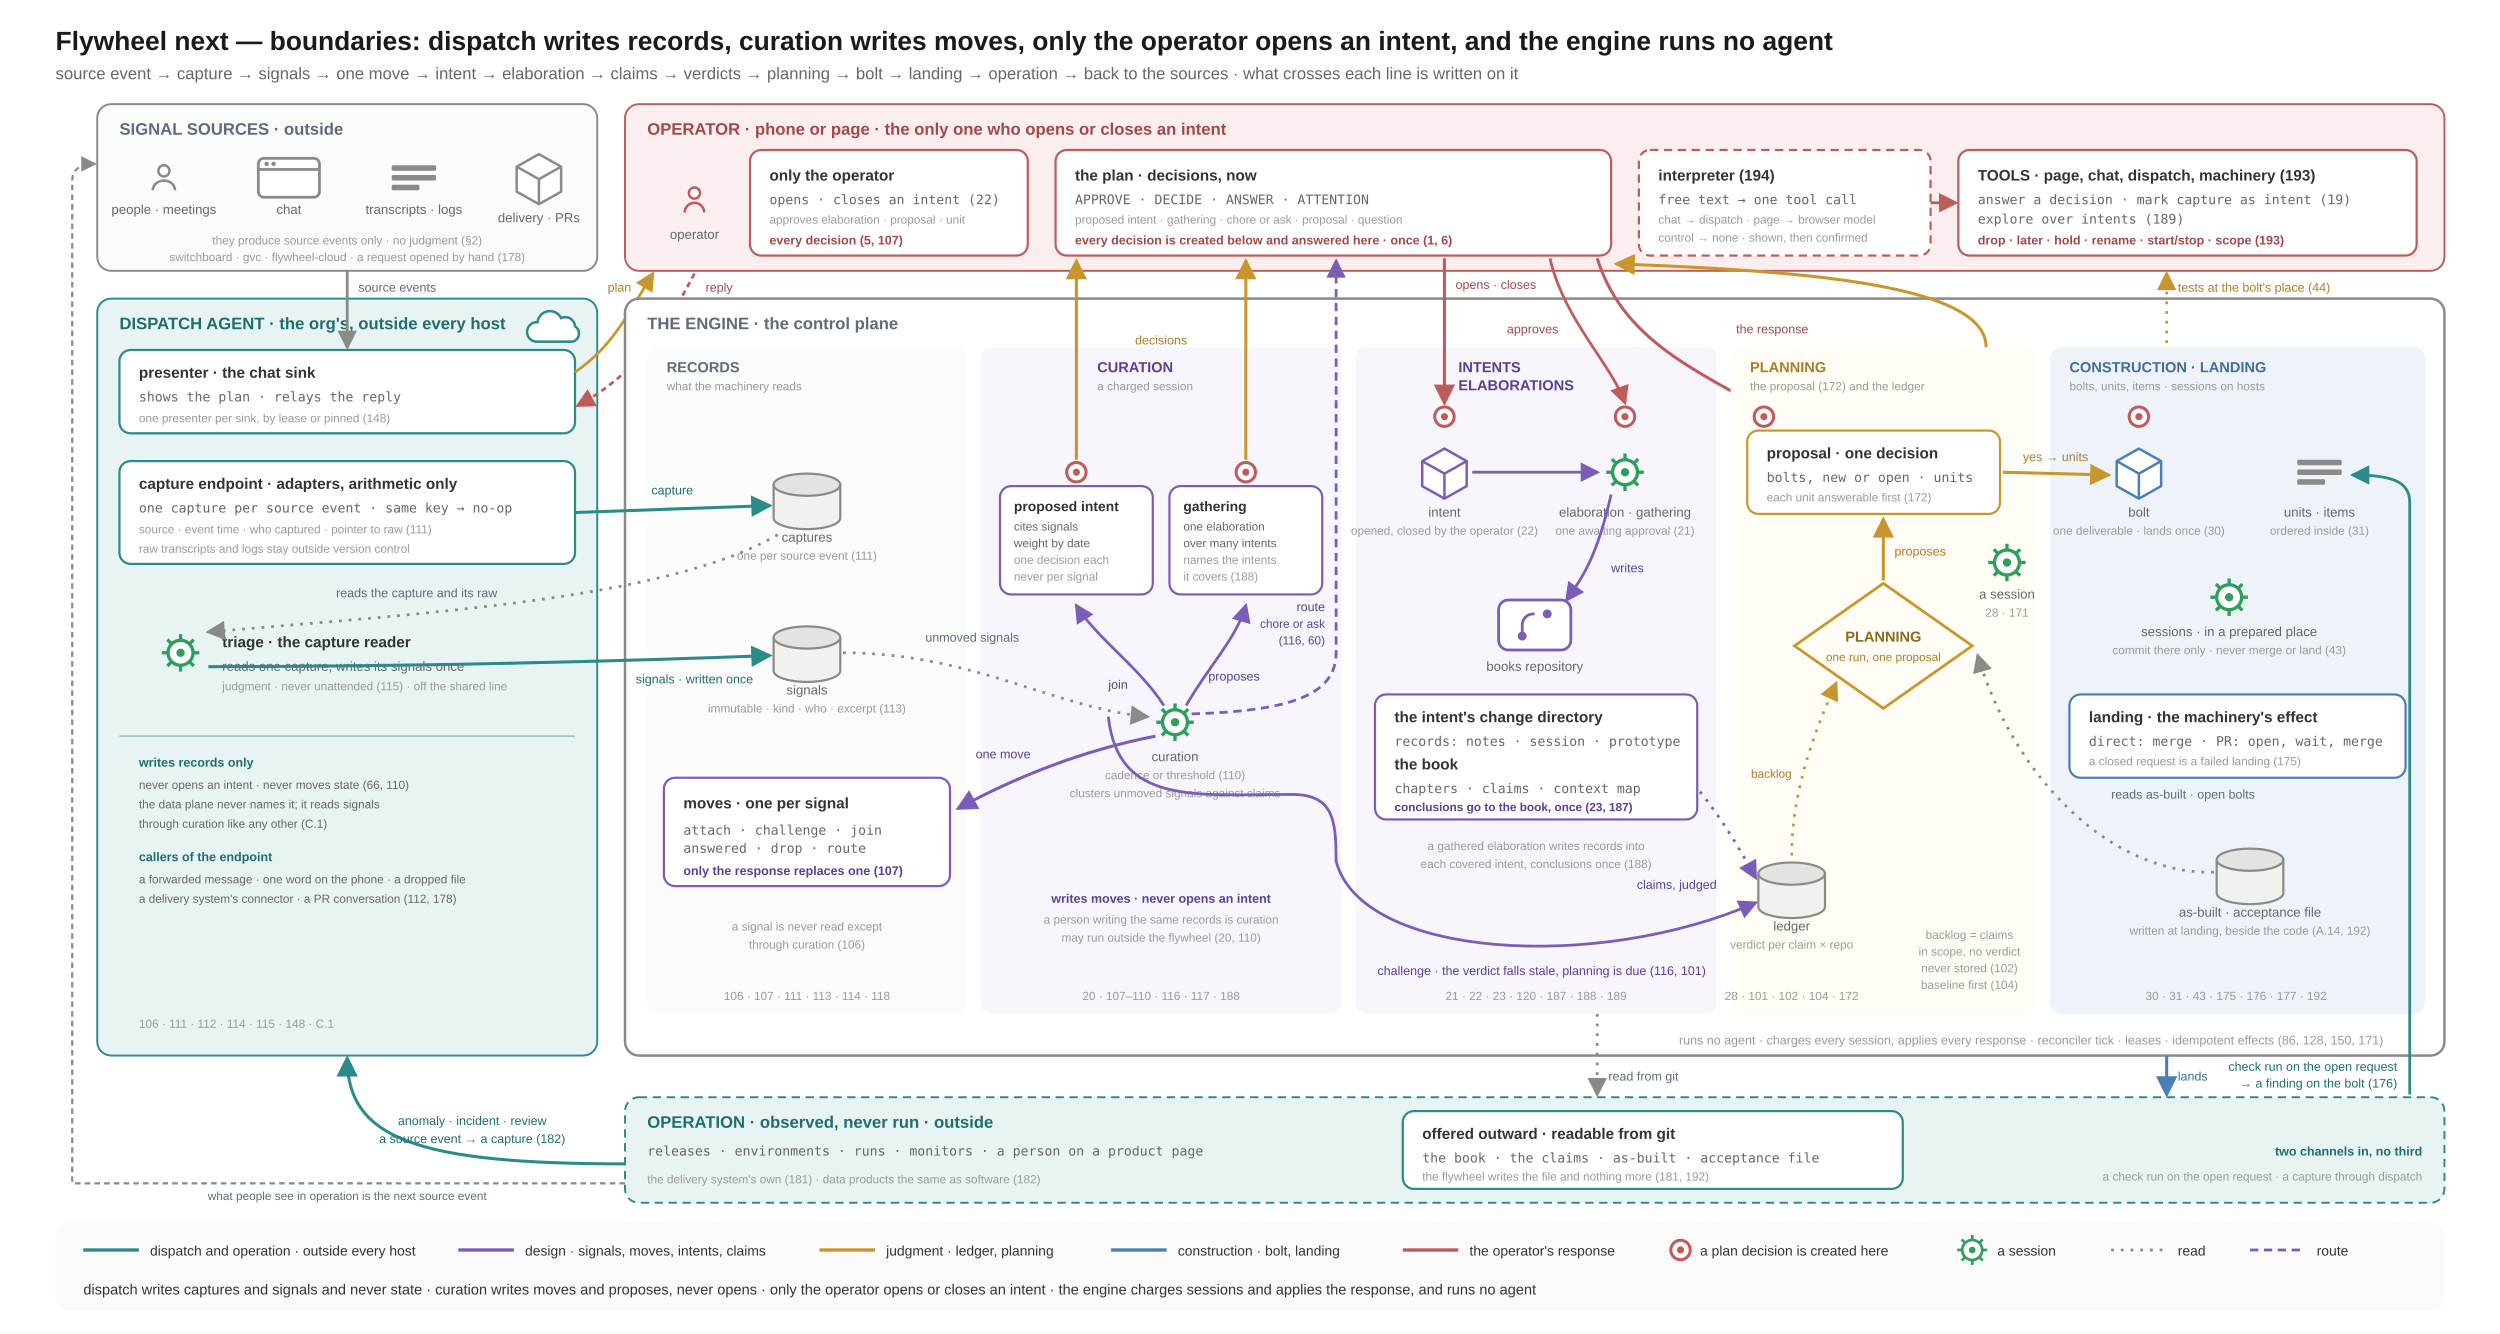
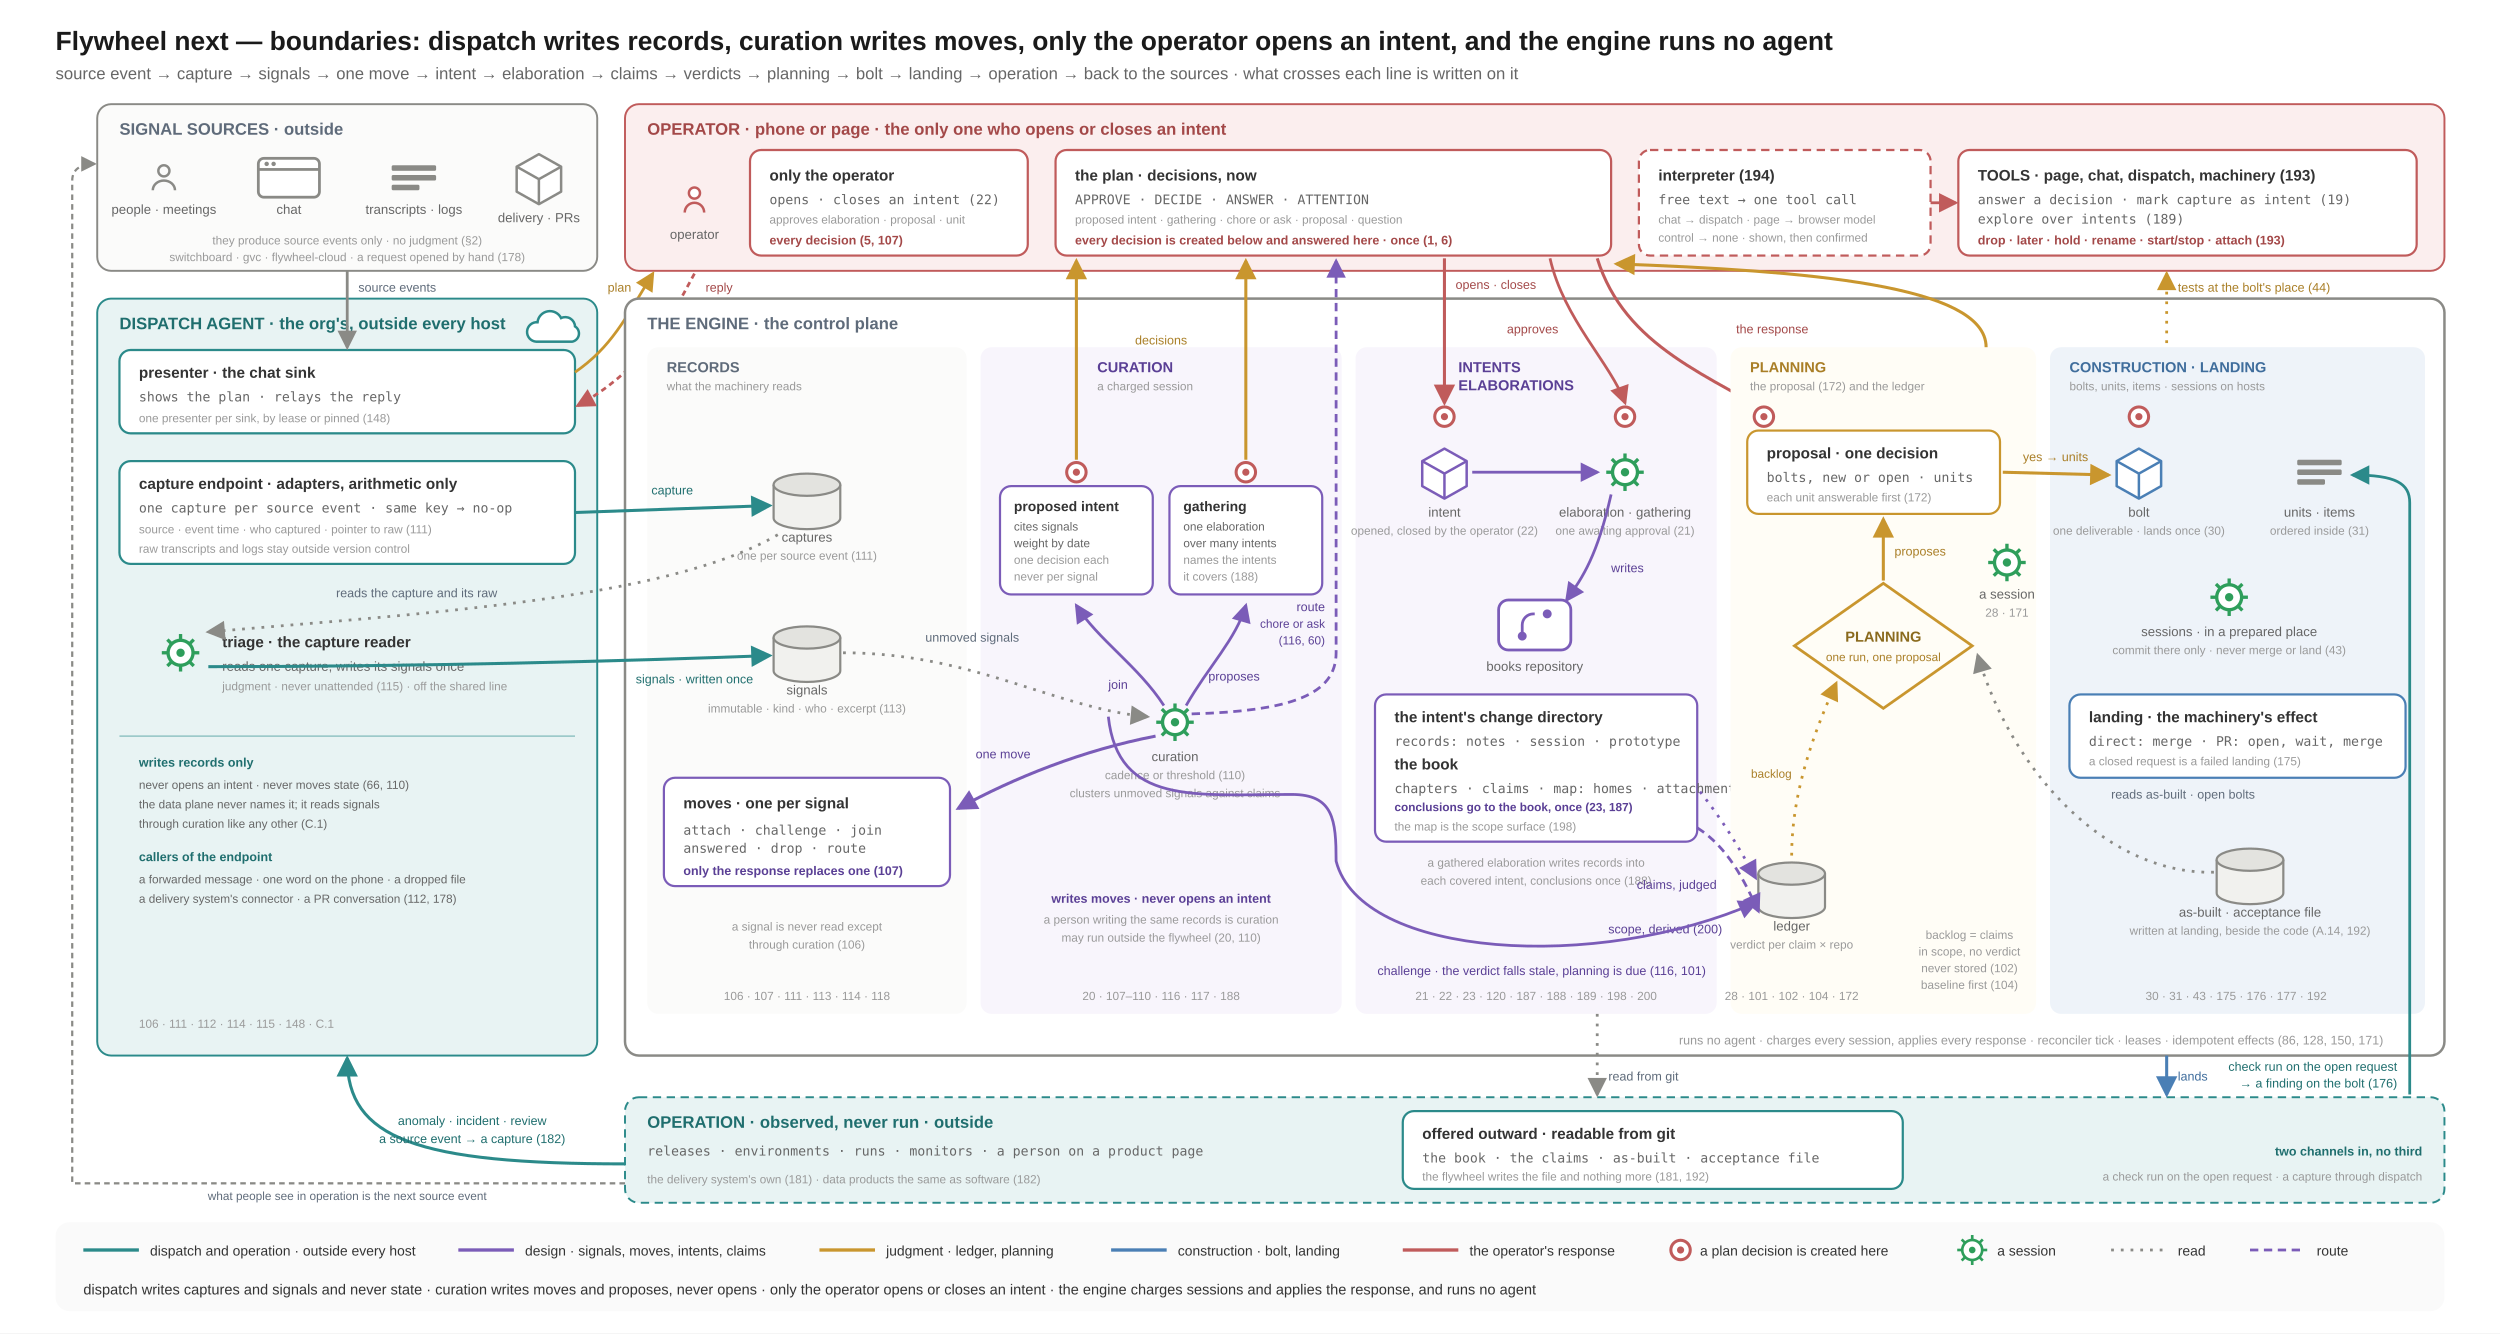
<svg xmlns="http://www.w3.org/2000/svg" viewBox="0 0 1800 960" font-family="-apple-system, 'Helvetica Neue', Arial, sans-serif">
  <defs>
    <marker id="mN" viewBox="0 0 10 10" refX="8.5" refY="5" markerWidth="7" markerHeight="7" orient="auto-start-reverse">
      <path d="M0 0L10 5L0 10z" fill="#8a8a86" />
    </marker>
    <marker id="mR" viewBox="0 0 10 10" refX="8.5" refY="5" markerWidth="7" markerHeight="7" orient="auto-start-reverse">
      <path d="M0 0L10 5L0 10z" fill="#c05b5b" />
    </marker>
    <marker id="mA" viewBox="0 0 10 10" refX="8.5" refY="5" markerWidth="7" markerHeight="7" orient="auto-start-reverse">
      <path d="M0 0L10 5L0 10z" fill="#c9962e" />
    </marker>
    <marker id="mP" viewBox="0 0 10 10" refX="8.5" refY="5" markerWidth="7" markerHeight="7" orient="auto-start-reverse">
      <path d="M0 0L10 5L0 10z" fill="#7b5cb8" />
    </marker>
    <marker id="mB" viewBox="0 0 10 10" refX="8.5" refY="5" markerWidth="7" markerHeight="7" orient="auto-start-reverse">
      <path d="M0 0L10 5L0 10z" fill="#4a7fb5" />
    </marker>
    <marker id="mT" viewBox="0 0 10 10" refX="8.5" refY="5" markerWidth="7" markerHeight="7" orient="auto-start-reverse">
      <path d="M0 0L10 5L0 10z" fill="#2b8a8a" />
    </marker>
    <g id="gear">
      <circle r="9" fill="#fff" stroke="currentColor" stroke-width="2.4" />
      <circle r="3" fill="currentColor" />
      <g stroke="currentColor" stroke-width="2.4">
        <line y1="-9" y2="-13.5" />
        <line y1="9" y2="13.5" />
        <line x1="-9" x2="-13.5" />
        <line x1="9" x2="13.5" />
        <line x1="-6.4" y1="-6.4" x2="-9.5" y2="-9.5" />
        <line x1="6.4" y1="6.4" x2="9.5" y2="9.5" />
        <line x1="-6.4" y1="6.4" x2="-9.5" y2="9.5" />
        <line x1="6.4" y1="-6.4" x2="9.5" y2="-9.5" />
      </g>
    </g>
    <g id="repo">
      <rect x="-26" y="-18" width="52" height="36" rx="7" fill="#fff" stroke="currentColor" stroke-width="2" />
      <circle cx="-9" cy="8" r="3.2" fill="currentColor" />
      <circle cx="9" cy="-8" r="3.2" fill="currentColor" />
      <path d="M -9 8 v-8 a 8 8 0 0 1 8 -8 h 1" fill="none" stroke="currentColor" stroke-width="2" />
    </g>
    <g id="person">
      <circle cy="-6" r="4" fill="#fff" stroke="currentColor" stroke-width="1.8" />
      <path d="M -7 8 a 7 7 0 0 1 14 0" fill="none" stroke="currentColor" stroke-width="1.8" />
    </g>
    <g id="people">
      <circle cy="-5" r="4" fill="none" stroke="currentColor" stroke-width="1.8" />
      <path d="M -8 9 a 8 7 0 0 1 16 0" fill="none" stroke="currentColor" stroke-width="1.8" />
    </g>
    <g id="browser">
      <rect x="-22" y="-14" width="44" height="28" rx="4" fill="#fff" stroke="currentColor" stroke-width="2" />
      <line x1="-22" y1="-6" x2="22" y2="-6" stroke="currentColor" stroke-width="2" />
      <circle cx="-16" cy="-10" r="1.6" fill="currentColor" />
      <circle cx="-11" cy="-10" r="1.6" fill="currentColor" />
    </g>
    <g id="cyl">
      <path d="M -24 -11 L -24 13 A 24 8 0 0 0 24 13 L 24 -11" fill="#f1f1ee" stroke="#8a8a86" stroke-width="1.6" />
      <ellipse cx="0" cy="-11" rx="24" ry="8" fill="#e3e3df" stroke="#8a8a86" stroke-width="1.6" />
    </g>
    <g id="marker">
      <circle r="7" fill="#fff" stroke="currentColor" stroke-width="2.2" />
      <circle r="2.6" fill="currentColor" />
    </g>
    <g id="rows" fill="#8a8a86">
      <rect x="-16" y="-9" width="32" height="4" rx="1" />
      <rect x="-16" y="-2" width="32" height="4" rx="1" />
      <rect x="-16" y="5" width="20" height="4" rx="1" />
    </g>
    <g id="cube" stroke="currentColor" stroke-width="1.8" stroke-linejoin="round">
      <path d="M -16 -8 L 0 -17 L 16 -8 L 16 10 L 0 19 L -16 10 Z" fill="#fff" />
      <path d="M -16 -8 L 0 1 L 16 -8 M 0 1 L 0 19" fill="none" />
    </g>
    <g id="cloud" fill="#fff" stroke="currentColor" stroke-width="1.8">
      <path d="M -14 8 a 7 7 0 0 1 1 -14 a 9 9 0 0 1 17 -3 a 7 7 0 0 1 10 6 a 6 6 0 0 1 -2 11 z" />
    </g>
  </defs>
  <rect width="1800" height="960" fill="#fff" />
  <text x="40" y="36" font-size="19" font-weight="700" fill="#1a1a1a">Flywheel next — boundaries: dispatch writes records, curation writes moves, only the operator opens an intent, and the engine runs no agent</text>
  <text x="40" y="57" font-size="12" fill="#666">source event → capture → signals → one move → intent → elaboration → claims → verdicts → planning → bolt → landing → operation → back to the sources · what crosses each line is written on it</text>
  <rect x="70" y="75" width="360" height="120" rx="10" fill="#fbfbfa" stroke="#8a8a86" stroke-width="1.4" />
  <text x="86" y="97" font-size="12" font-weight="700" fill="#5f6b7a">SIGNAL SOURCES · outside</text>
  <use href="#people" x="118" y="128" color="#8a8a86" />
  <text x="118" y="154" font-size="9.5" fill="#666" text-anchor="middle">people · meetings</text>
  <use href="#browser" x="208" y="128" color="#8a8a86" />
  <text x="208" y="154" font-size="9.5" fill="#666" text-anchor="middle">chat</text>
  <use href="#rows" x="298" y="128" color="#8a8a86" />
  <text x="298" y="154" font-size="9.5" fill="#666" text-anchor="middle">transcripts · logs</text>
  <use href="#cube" x="388" y="128" color="#8a8a86" />
  <text x="388" y="160" font-size="9.5" fill="#666" text-anchor="middle">delivery · PRs</text>
  <text x="250" y="176" font-size="8.5" fill="#999" text-anchor="middle">they produce source events only · no judgment (§2)</text>
  <text x="250" y="188" font-size="8.5" fill="#999" text-anchor="middle">switchboard · gvc · flywheel-cloud · a request opened by hand (178)</text>
  <rect x="450" y="75" width="1310" height="120" rx="10" fill="#fbeeee" stroke="#c05b5b" stroke-width="1.4" />
  <text x="466" y="97" font-size="12" font-weight="700" fill="#a34848">OPERATOR · phone or page · the only one who opens or closes an intent</text>
  <use href="#person" x="500" y="145" color="#c05b5b" />
  <text x="500" y="172" font-size="9.5" fill="#666" text-anchor="middle">operator</text>
  <rect x="540" y="108" width="200" height="76" rx="8" fill="#fff" stroke="#c05b5b" stroke-width="1.6" />
  <text x="554" y="130" font-size="11" font-weight="700" fill="#333">only the operator</text>
  <text x="554" y="147" font-size="9.5" font-family="monospace" fill="#666">opens · closes an intent (22)</text>
  <text x="554" y="161" font-size="8.5" fill="#999">approves elaboration · proposal · unit</text>
  <text x="554" y="176" font-size="9" font-weight="700" fill="#a34848">every decision (5, 107)</text>
  <rect x="760" y="108" width="400" height="76" rx="8" fill="#fff" stroke="#c05b5b" stroke-width="1.6" />
  <text x="774" y="130" font-size="11" font-weight="700" fill="#333">the plan · decisions, now</text>
  <text x="774" y="147" font-size="9.5" font-family="monospace" fill="#666">APPROVE · DECIDE · ANSWER · ATTENTION</text>
  <text x="774" y="161" font-size="8.5" fill="#999">proposed intent · gathering · chore or ask · proposal · question</text>
  <text x="774" y="176" font-size="9" font-weight="700" fill="#a34848">every decision is created below and answered here · once (1, 6)</text>
  <rect x="1180" y="108" width="210" height="76" rx="8" fill="#fff" stroke="#c05b5b" stroke-width="1.6" stroke-dasharray="6 4" />
  <text x="1194" y="130" font-size="11" font-weight="700" fill="#333">interpreter (194)</text>
  <text x="1194" y="147" font-size="9.5" font-family="monospace" fill="#666">free text → one tool call</text>
  <text x="1194" y="161" font-size="8.5" fill="#999">chat → dispatch · page → browser model</text>
  <text x="1194" y="174" font-size="8.5" fill="#999">control → none · shown, then confirmed</text>
  <path d="M 1390 146 L 1408 146" fill="none" stroke="#c05b5b" stroke-width="2" marker-end="url(#mR)" />
  <rect x="1410" y="108" width="330" height="76" rx="8" fill="#fff" stroke="#c05b5b" stroke-width="1.6" />
  <text x="1424" y="130" font-size="11" font-weight="700" fill="#333">TOOLS · page, chat, dispatch, machinery (193)</text>
  <text x="1424" y="147" font-size="9.5" font-family="monospace" fill="#666">answer a decision · mark capture as intent (19)</text>
  <text x="1424" y="161" font-size="9.5" font-family="monospace" fill="#666">explore over intents (189)</text>
-   <text x="1424" y="176" font-size="9" font-weight="700" fill="#a34848">drop · later · hold · rename · start/stop · scope (193)</text>
+   <text x="1424" y="176" font-size="9" font-weight="700" fill="#a34848">drop · later · hold · rename · start/stop · attach (193)</text>
  <rect x="70" y="215" width="360" height="545" rx="10" fill="#e8f3f3" stroke="#2b8a8a" stroke-width="1.4" />
  <text x="86" y="237" font-size="12" font-weight="700" fill="#1f6e6e">DISPATCH AGENT · the org's, outside every host</text>
  <use href="#cloud" x="400" y="238" color="#2b8a8a" />
  <rect x="86" y="252" width="328" height="60" rx="8" fill="#fff" stroke="#2b8a8a" stroke-width="1.6" />
  <text x="100" y="272" font-size="11" font-weight="700" fill="#333">presenter · the chat sink</text>
  <text x="100" y="289" font-size="9.5" font-family="monospace" fill="#666">shows the plan · relays the reply</text>
  <text x="100" y="304" font-size="8.5" fill="#999">one presenter per sink, by lease or pinned (148)</text>
  <rect x="86" y="332" width="328" height="74" rx="8" fill="#fff" stroke="#2b8a8a" stroke-width="1.6" />
  <text x="100" y="352" font-size="11" font-weight="700" fill="#333">capture endpoint · adapters, arithmetic only</text>
  <text x="100" y="369" font-size="9.5" font-family="monospace" fill="#666">one capture per source event · same key → no-op</text>
  <text x="100" y="384" font-size="8.5" fill="#999">source · event time · who captured · pointer to raw (111)</text>
  <text x="100" y="398" font-size="8.5" fill="#999">raw transcripts and logs stay outside version control</text>
  <use href="#gear" x="130" y="470" color="#2e9e5b" />
  <text x="160" y="466" font-size="11" font-weight="700" fill="#333">triage · the capture reader</text>
  <text x="160" y="483" font-size="9.5" fill="#666">reads one capture, writes its signals once</text>
  <text x="160" y="497" font-size="8.5" fill="#999">judgment · never unattended (115) · off the shared line</text>
  <line x1="86" y1="530" x2="414" y2="530" stroke="#2b8a8a" stroke-width="1" opacity="0.5" />
  <text x="100" y="552" font-size="9" font-weight="700" fill="#1f6e6e">writes records only</text>
  <text x="100" y="568" font-size="8.5" fill="#666">never opens an intent · never moves state (66, 110)</text>
  <text x="100" y="582" font-size="8.5" fill="#666">the data plane never names it; it reads signals</text>
  <text x="100" y="596" font-size="8.5" fill="#666">through curation like any other (C.1)</text>
  <text x="100" y="620" font-size="9" font-weight="700" fill="#1f6e6e">callers of the endpoint</text>
  <text x="100" y="636" font-size="8.5" fill="#666">a forwarded message · one word on the phone · a dropped file</text>
  <text x="100" y="650" font-size="8.5" fill="#666">a delivery system's connector · a PR conversation (112, 178)</text>
  <text x="100" y="740" font-size="8.5" fill="#999">106 · 111 · 112 · 114 · 115 · 148 · C.1</text>
  <path d="M 250 195 L 250 250" fill="none" stroke="#8a8a86" stroke-width="2" marker-end="url(#mN)" />
  <text x="258" y="210" font-size="9" fill="#5f6b7a">source events</text>
  <path d="M 414 268 C 440 250, 450 230, 470 197" fill="none" stroke="#c9962e" stroke-width="2" marker-end="url(#mA)" />
  <path d="M 500 197 C 480 235, 460 268, 416 292" fill="none" stroke="#c05b5b" stroke-width="2" stroke-dasharray="4 3" marker-end="url(#mR)" />
  <text x="446" y="210" font-size="9" fill="#a97e26" text-anchor="middle">plan</text>
  <text x="508" y="210" font-size="9" fill="#a34848">reply</text>
  <rect x="450" y="215" width="1310" height="545" rx="10" fill="#fff" stroke="#8a8a86" stroke-width="1.8" />
  <text x="466" y="237" font-size="12" font-weight="700" fill="#5f6b7a">THE ENGINE · the control plane</text>
  <text x="1716" y="752" font-size="9" fill="#999" text-anchor="end">runs no agent · charges every session, applies every response · reconciler tick · leases · idempotent effects (86, 128, 150, 171)</text>
  <rect x="466" y="250" width="230" height="480" rx="8" fill="#fbfbfa" stroke="none" />
  <text x="480" y="268" font-size="10.5" font-weight="700" fill="#5f6b7a">RECORDS</text>
  <text x="480" y="281" font-size="8.5" fill="#999">what the machinery reads</text>
  <use href="#cyl" x="581" y="360" />
  <text x="581" y="390" font-size="9.5" fill="#666" text-anchor="middle">captures</text>
  <text x="581" y="403" font-size="8.5" fill="#999" text-anchor="middle">one per source event (111)</text>
  <use href="#cyl" x="581" y="470" />
  <text x="581" y="500" font-size="9.5" fill="#666" text-anchor="middle">signals</text>
  <text x="581" y="513" font-size="8.5" fill="#999" text-anchor="middle">immutable · kind · who · excerpt (113)</text>
  <rect x="478" y="560" width="206" height="78" rx="8" fill="#fff" stroke="#7b5cb8" stroke-width="1.6" />
  <text x="492" y="582" font-size="11" font-weight="700" fill="#333">moves · one per signal</text>
  <text x="492" y="601" font-size="9.5" font-family="monospace" fill="#666">attach · challenge · join</text>
  <text x="492" y="614" font-size="9.5" font-family="monospace" fill="#666">answered · drop · route</text>
  <text x="492" y="630" font-size="9" font-weight="700" fill="#5a3f95">only the response replaces one (107)</text>
  <text x="581" y="670" font-size="8.5" fill="#999" text-anchor="middle">a signal is never read except</text>
  <text x="581" y="683" font-size="8.5" fill="#999" text-anchor="middle">through curation (106)</text>
  <text x="581" y="720" font-size="8.5" fill="#999" text-anchor="middle">106 · 107 · 111 · 113 · 114 · 118</text>
  <path d="M 414 369 L 554 364" fill="none" stroke="#2b8a8a" stroke-width="2.2" marker-end="url(#mT)" />
  <text x="484" y="356" font-size="9" fill="#1f6e6e" text-anchor="middle">capture</text>
  <path d="M 560 385 C 480 432, 300 442, 150 455" fill="none" stroke="#8a8a86" stroke-width="2" stroke-dasharray="2 5" marker-end="url(#mN)" />
  <text x="300" y="430" font-size="9" fill="#5f6b7a" text-anchor="middle">reads the capture and its raw</text>
  <path d="M 150 480 C 300 480, 450 476, 554 472" fill="none" stroke="#2b8a8a" stroke-width="2.2" marker-end="url(#mT)" />
  <text x="500" y="492" font-size="9" fill="#1f6e6e" text-anchor="middle">signals · written once</text>
  <rect x="706" y="250" width="260" height="480" rx="8" fill="#f8f5fc" stroke="none" />
  <text x="790" y="268" font-size="10.5" font-weight="700" fill="#5a3f95">CURATION</text>
  <text x="790" y="281" font-size="8.5" fill="#999">a charged session</text>
  <use href="#marker" x="775" y="340" color="#c05b5b" />
  <rect x="720" y="350" width="110" height="78" rx="8" fill="#fff" stroke="#7b5cb8" stroke-width="1.6" />
  <text x="730" y="368" font-size="10" font-weight="700" fill="#333">proposed intent</text>
  <text x="730" y="382" font-size="8.5" fill="#666">cites signals</text>
  <text x="730" y="394" font-size="8.5" fill="#666">weight by date</text>
  <text x="730" y="406" font-size="8.5" fill="#999">one decision each</text>
  <text x="730" y="418" font-size="8.5" fill="#999">never per signal</text>
  <use href="#marker" x="897" y="340" color="#c05b5b" />
  <rect x="842" y="350" width="110" height="78" rx="8" fill="#fff" stroke="#7b5cb8" stroke-width="1.6" />
  <text x="852" y="368" font-size="10" font-weight="700" fill="#333">gathering</text>
  <text x="852" y="382" font-size="8.5" fill="#666">one elaboration</text>
  <text x="852" y="394" font-size="8.5" fill="#666">over many intents</text>
  <text x="852" y="406" font-size="8.5" fill="#999">names the intents</text>
  <text x="852" y="418" font-size="8.5" fill="#999">it covers (188)</text>
  <use href="#gear" x="846" y="520" color="#2e9e5b" />
  <text x="846" y="548" font-size="9.5" fill="#666" text-anchor="middle">curation</text>
  <text x="846" y="561" font-size="8.5" fill="#999" text-anchor="middle">cadence or threshold (110)</text>
  <text x="846" y="574" font-size="8.5" fill="#999" text-anchor="middle">clusters unmoved signals against claims</text>
  <path d="M 838 508 C 820 480, 790 460, 775 436" fill="none" stroke="#7b5cb8" stroke-width="2" marker-end="url(#mP)" />
  <text x="812" y="496" font-size="9" fill="#5a3f95" text-anchor="end">join</text>
  <path d="M 854 508 C 870 480, 890 460, 897 436" fill="none" stroke="#7b5cb8" stroke-width="2" marker-end="url(#mP)" />
  <text x="870" y="490" font-size="9" fill="#5a3f95">proposes</text>
  <text x="836" y="650" font-size="9" font-weight="700" fill="#5a3f95" text-anchor="middle">writes moves · never opens an intent</text>
  <text x="836" y="665" font-size="8.5" fill="#999" text-anchor="middle">a person writing the same records is curation</text>
  <text x="836" y="678" font-size="8.5" fill="#999" text-anchor="middle">may run outside the flywheel (20, 110)</text>
  <text x="836" y="720" font-size="8.5" fill="#999" text-anchor="middle">20 · 107–110 · 116 · 117 · 188</text>
  <path d="M 607 470 C 700 470, 760 510, 826 516" fill="none" stroke="#8a8a86" stroke-width="2" stroke-dasharray="2 5" marker-end="url(#mN)" />
  <text x="700" y="462" font-size="9" fill="#5f6b7a" text-anchor="middle">unmoved signals</text>
  <path d="M 832 530 C 780 540, 730 560, 690 582" fill="none" stroke="#7b5cb8" stroke-width="2.2" marker-end="url(#mP)" />
  <text x="742" y="546" font-size="9" fill="#5a3f95" text-anchor="end">one move</text>
  <path d="M 775 331 L 775 188" fill="none" stroke="#c9962e" stroke-width="2.2" marker-end="url(#mA)" />
  <path d="M 897 331 L 897 188" fill="none" stroke="#c9962e" stroke-width="2.2" marker-end="url(#mA)" />
  <text x="836" y="248" font-size="9" fill="#a97e26" text-anchor="middle">decisions</text>
  <path d="M 858 514 C 930 512, 962 500, 962 470 L 962 188" fill="none" stroke="#7b5cb8" stroke-width="2" stroke-dasharray="6 4" marker-end="url(#mP)" />
  <text x="954" y="440" font-size="9" fill="#5a3f95" text-anchor="end">route</text>
  <text x="954" y="452" font-size="8.5" fill="#5a3f95" text-anchor="end">chore or ask</text>
  <text x="954" y="464" font-size="8.5" fill="#5a3f95" text-anchor="end">(116, 60)</text>
  <rect x="976" y="250" width="260" height="480" rx="8" fill="#f8f5fc" stroke="none" />
  <text x="1050" y="268" font-size="10.5" font-weight="700" fill="#5a3f95">INTENTS</text>
  <text x="1050" y="281" font-size="10.5" font-weight="700" fill="#5a3f95">ELABORATIONS</text>
  <use href="#marker" x="1040" y="300" color="#c05b5b" />
  <use href="#cube" x="1040" y="340" color="#7b5cb8" />
  <text x="1040" y="372" font-size="9.5" fill="#666" text-anchor="middle">intent</text>
  <text x="1040" y="385" font-size="8.5" fill="#999" text-anchor="middle">opened, closed by the operator (22)</text>
  <use href="#marker" x="1170" y="300" color="#c05b5b" />
  <use href="#gear" x="1170" y="340" color="#2e9e5b" />
  <text x="1170" y="372" font-size="9.5" fill="#666" text-anchor="middle">elaboration · gathering</text>
  <text x="1170" y="385" font-size="8.5" fill="#999" text-anchor="middle">one awaiting approval (21)</text>
  <path d="M 1060 340 C 1090 340, 1120 340, 1150 340" fill="none" stroke="#7b5cb8" stroke-width="2" marker-end="url(#mP)" />
  <use href="#repo" x="1105" y="450" color="#7b5cb8" />
  <text x="1105" y="483" font-size="9.5" fill="#666" text-anchor="middle">books repository</text>
  <path d="M 1160 356 C 1150 400, 1140 415, 1128 432" fill="none" stroke="#7b5cb8" stroke-width="2" marker-end="url(#mP)" />
  <text x="1160" y="412" font-size="9" fill="#5a3f95">writes</text>
-   <rect x="990" y="500" width="232" height="90" rx="8" fill="#fff" stroke="#7b5cb8" stroke-width="1.6" />
+   <rect x="990" y="500" width="232" height="106" rx="8" fill="#fff" stroke="#7b5cb8" stroke-width="1.6" />
  <text x="1004" y="520" font-size="11" font-weight="700" fill="#333">the intent's change directory</text>
  <text x="1004" y="537" font-size="9.5" font-family="monospace" fill="#666">records: notes · session · prototype</text>
  <text x="1004" y="554" font-size="11" font-weight="700" fill="#333">the book</text>
-   <text x="1004" y="571" font-size="9.5" font-family="monospace" fill="#666">chapters · claims · context map</text>
+   <text x="1004" y="571" font-size="9.5" font-family="monospace" fill="#666">chapters · claims · map: homes · attachments</text>
  <text x="1004" y="584" font-size="8.5" fill="#5a3f95" font-weight="700">conclusions go to the book, once (23, 187)</text>
-   <text x="1106" y="612" font-size="8.5" fill="#999" text-anchor="middle">a gathered elaboration writes records into</text>
-   <text x="1106" y="625" font-size="8.5" fill="#999" text-anchor="middle">each covered intent, conclusions once (188)</text>
-   <text x="1106" y="720" font-size="8.5" fill="#999" text-anchor="middle">21 · 22 · 23 · 120 · 187 · 188 · 189</text>
+   <text x="1004" y="598" font-size="8.5" fill="#999">the map is the scope surface (198)</text>
+   <text x="1106" y="624" font-size="8.5" fill="#999" text-anchor="middle">a gathered elaboration writes records into</text>
+   <text x="1106" y="637" font-size="8.5" fill="#999" text-anchor="middle">each covered intent, conclusions once (188)</text>
+   <text x="1106" y="720" font-size="8.5" fill="#999" text-anchor="middle">21 · 22 · 23 · 120 · 187 · 188 · 189 · 198 · 200</text>
  <path d="M 1040 186 C 1040 240, 1040 260, 1040 290" fill="none" stroke="#c05b5b" stroke-width="2.2" marker-end="url(#mR)" />
  <text x="1048" y="208" font-size="9" fill="#a34848">opens · closes</text>
  <path d="M 1116 186 C 1126 230, 1160 262, 1170 290" fill="none" stroke="#c05b5b" stroke-width="2" marker-end="url(#mR)" />
  <text x="1122" y="240" font-size="9" fill="#a34848" text-anchor="end">approves</text>
  <path d="M 1150 186 C 1170 250, 1230 270, 1290 306" fill="none" stroke="#c05b5b" stroke-width="2.2" marker-end="url(#mR)" />
  <text x="1250" y="240" font-size="9" fill="#a34848">the response</text>
  <path d="M 1430 308 L 1430 250 C 1430 205, 1300 195, 1164 190" fill="none" stroke="#c9962e" stroke-width="2.2" marker-end="url(#mA)" />
  <path d="M 1560 296 C 1560 260, 1560 240, 1560 197" fill="none" stroke="#c9962e" stroke-width="2" stroke-dasharray="2 5" marker-end="url(#mA)" />
  <text x="1568" y="210" font-size="9" fill="#a97e26">tests at the bolt's place (44)</text>
  <rect x="1246" y="250" width="220" height="480" rx="8" fill="#fffdf6" stroke="none" />
  <text x="1260" y="268" font-size="10.5" font-weight="700" fill="#a97e26">PLANNING</text>
  <text x="1260" y="281" font-size="8.5" fill="#999">the proposal (172) and the ledger</text>
  <use href="#marker" x="1270" y="300" color="#c05b5b" />
  <rect x="1258" y="310" width="182" height="60" rx="8" fill="#fff" stroke="#c9962e" stroke-width="1.6" />
  <text x="1272" y="330" font-size="11" font-weight="700" fill="#333">proposal · one decision</text>
  <text x="1272" y="347" font-size="9.5" font-family="monospace" fill="#666">bolts, new or open · units</text>
  <text x="1272" y="361" font-size="8.5" fill="#999">each unit answerable first (172)</text>
  <polygon points="1356,420 1420,465 1356,510 1292,465" fill="#fffdf6" stroke="#c9962e" stroke-width="2" />
  <text x="1356" y="462" font-size="10.5" font-weight="700" fill="#8a6a1d" text-anchor="middle">PLANNING</text>
  <text x="1356" y="476" font-size="8.5" fill="#a97e26" text-anchor="middle">one run, one proposal</text>
  <path d="M 1356 418 L 1356 374" fill="none" stroke="#c9962e" stroke-width="2.2" marker-end="url(#mA)" />
  <text x="1364" y="400" font-size="9" fill="#a97e26">proposes</text>
  <use href="#gear" x="1445" y="405" color="#2e9e5b" />
  <text x="1445" y="431" font-size="9.5" fill="#666" text-anchor="middle">a session</text>
  <text x="1445" y="444" font-size="8.5" fill="#999" text-anchor="middle">28 · 171</text>
  <use href="#cyl" x="1290" y="640" />
  <text x="1290" y="670" font-size="9.5" fill="#666" text-anchor="middle">ledger</text>
  <text x="1290" y="683" font-size="8.5" fill="#999" text-anchor="middle">verdict per claim × repo</text>
  <path d="M 1290 616 C 1290 580, 1300 540, 1322 492" fill="none" stroke="#c9962e" stroke-width="2" stroke-dasharray="2 5" marker-end="url(#mA)" />
  <text x="1290" y="560" font-size="8.5" fill="#a97e26" text-anchor="end">backlog</text>
  <text x="1418" y="676" font-size="8.5" fill="#999" text-anchor="middle">backlog = claims</text>
  <text x="1418" y="688" font-size="8.5" fill="#999" text-anchor="middle">in scope, no verdict</text>
  <text x="1418" y="700" font-size="8.5" fill="#999" text-anchor="middle">never stored (102)</text>
  <text x="1418" y="712" font-size="8.5" fill="#999" text-anchor="middle">baseline first (104)</text>
  <text x="1290" y="720" font-size="8.5" fill="#999" text-anchor="middle">28 · 101 · 102 · 104 · 172</text>
  <path d="M 1224 570 C 1240 590, 1252 610, 1264 632" fill="none" stroke="#7b5cb8" stroke-width="2" stroke-dasharray="2 5" marker-end="url(#mP)" />
  <text x="1236" y="640" font-size="9" fill="#5a3f95" text-anchor="end">claims, judged</text>
+   <path d="M 1222 596 C 1244 610, 1256 634, 1266 656" fill="none" stroke="#7b5cb8" stroke-width="2" stroke-dasharray="6 4" marker-end="url(#mP)" />
+   <text x="1240" y="672" font-size="9" fill="#5a3f95" text-anchor="end">scope, derived (200)</text>
  <path d="M 798 516 C 805 580, 860 572, 930 572 C 960 572, 962 590, 962 620 C 980 690, 1150 700, 1264 650" fill="none" stroke="#7b5cb8" stroke-width="2" marker-end="url(#mP)" />
  <text x="1110" y="702" font-size="9" fill="#5a3f95" text-anchor="middle">challenge · the verdict falls stale, planning is due (116, 101)</text>
  <rect x="1476" y="250" width="270" height="480" rx="8" fill="#eef3f9" stroke="none" />
  <text x="1490" y="268" font-size="10.5" font-weight="700" fill="#3f6d9c">CONSTRUCTION · LANDING</text>
  <text x="1490" y="281" font-size="8.5" fill="#999">bolts, units, items · sessions on hosts</text>
  <use href="#marker" x="1540" y="300" color="#c05b5b" />
  <use href="#cube" x="1540" y="340" color="#4a7fb5" />
  <text x="1540" y="372" font-size="9.5" fill="#666" text-anchor="middle">bolt</text>
  <text x="1540" y="385" font-size="8.5" fill="#999" text-anchor="middle">one deliverable · lands once (30)</text>
  <use href="#rows" x="1670" y="340" color="#4a7fb5" />
  <text x="1670" y="372" font-size="9.5" fill="#666" text-anchor="middle">units · items</text>
  <text x="1670" y="385" font-size="8.5" fill="#999" text-anchor="middle">ordered inside (31)</text>
  <use href="#gear" x="1605" y="430" color="#2e9e5b" />
  <text x="1605" y="458" font-size="9.5" fill="#666" text-anchor="middle">sessions · in a prepared place</text>
  <text x="1605" y="471" font-size="8.5" fill="#999" text-anchor="middle">commit there only · never merge or land (43)</text>
  <rect x="1490" y="500" width="242" height="60" rx="8" fill="#fff" stroke="#4a7fb5" stroke-width="1.6" />
  <text x="1504" y="520" font-size="11" font-weight="700" fill="#333">landing · the machinery's effect</text>
  <text x="1504" y="537" font-size="9.5" font-family="monospace" fill="#666">direct: merge · PR: open, wait, merge</text>
  <text x="1504" y="551" font-size="8.5" fill="#999">a closed request is a failed landing (175)</text>
  <use href="#cyl" x="1620" y="630" />
  <text x="1620" y="660" font-size="9.5" fill="#666" text-anchor="middle">as-built · acceptance file</text>
  <text x="1620" y="673" font-size="8.5" fill="#999" text-anchor="middle">written at landing, beside the code (A.14, 192)</text>
  <text x="1610" y="720" font-size="8.5" fill="#999" text-anchor="middle">30 · 31 · 43 · 175 · 176 · 177 · 192</text>
  <path d="M 1442 340 L 1518 342" fill="none" stroke="#c9962e" stroke-width="2.2" marker-end="url(#mA)" />
  <text x="1480" y="332" font-size="9" fill="#a97e26" text-anchor="middle">yes → units</text>
  <path d="M 1594 628 C 1520 630, 1450 560, 1424 472" fill="none" stroke="#8a8a86" stroke-width="2" stroke-dasharray="2 5" marker-end="url(#mN)" />
  <text x="1520" y="575" font-size="9" fill="#5f6b7a">reads as-built · open bolts</text>
  <rect x="450" y="790" width="1310" height="76" rx="10" fill="#e8f3f3" stroke="#2b8a8a" stroke-width="1.4" stroke-dasharray="6 4" />
  <text x="466" y="812" font-size="12" font-weight="700" fill="#1f6e6e">OPERATION · observed, never run · outside</text>
  <text x="466" y="832" font-size="9.5" font-family="monospace" fill="#666">releases · environments · runs · monitors · a person on a product page</text>
  <text x="466" y="852" font-size="8.5" fill="#999">the delivery system's own (181) · data products the same as software (182)</text>
  <rect x="1010" y="800" width="360" height="56" rx="8" fill="#fff" stroke="#2b8a8a" stroke-width="1.6" />
  <text x="1024" y="820" font-size="11" font-weight="700" fill="#333">offered outward · readable from git</text>
  <text x="1024" y="837" font-size="9.5" font-family="monospace" fill="#666">the book · the claims · as-built · acceptance file</text>
  <text x="1024" y="850" font-size="8.5" fill="#999">the flywheel writes the file and nothing more (181, 192)</text>
  <text x="1744" y="832" font-size="9" fill="#1f6e6e" text-anchor="end" font-weight="700">two channels in, no third</text>
  <text x="1744" y="850" font-size="8.5" fill="#999" text-anchor="end">a check run on the open request · a capture through dispatch</text>
  <path d="M 1560 760 L 1560 788" fill="none" stroke="#4a7fb5" stroke-width="2.2" marker-end="url(#mB)" />
  <text x="1568" y="778" font-size="9" fill="#3f6d9c">lands</text>
  <path d="M 1735 788 C 1735 700, 1735 420, 1735 362 C 1735 348, 1725 342, 1694 342" fill="none" stroke="#2b8a8a" stroke-width="2" marker-end="url(#mT)" />
  <text x="1726" y="771" font-size="9" fill="#1f6e6e" text-anchor="end">check run on the open request</text>
  <text x="1726" y="783" font-size="9" fill="#1f6e6e" text-anchor="end">→ a finding on the bolt (176)</text>
  <path d="M 1150 730 L 1150 788" fill="none" stroke="#8a8a86" stroke-width="2" stroke-dasharray="2 5" marker-end="url(#mN)" />
  <text x="1158" y="778" font-size="9" fill="#5f6b7a">read from git</text>
  <path d="M 450 838 C 300 838, 250 820, 250 762" fill="none" stroke="#2b8a8a" stroke-width="2.2" marker-end="url(#mT)" />
  <text x="340" y="810" font-size="9" fill="#1f6e6e" text-anchor="middle">anomaly · incident · review</text>
  <text x="340" y="823" font-size="9" fill="#1f6e6e" text-anchor="middle">a source event → a capture (182)</text>
  <path d="M 450 852 L 52 852 L 52 130 C 52 122, 58 118, 68 118" fill="none" stroke="#8a8a86" stroke-width="1.6" stroke-dasharray="4 3" marker-end="url(#mN)" />
  <text x="250" y="864" font-size="8.5" fill="#5f6b7a" text-anchor="middle">what people see in operation is the next source event</text>
  <rect x="40" y="880" width="1720" height="64" rx="10" fill="#fafafa" />
  <line x1="60" y1="900" x2="100" y2="900" stroke="#2b8a8a" stroke-width="2.4" />
  <text x="108" y="904" font-size="10" fill="#333">dispatch and operation · outside every host</text>
  <line x1="330" y1="900" x2="370" y2="900" stroke="#7b5cb8" stroke-width="2.4" />
  <text x="378" y="904" font-size="10" fill="#333">design · signals, moves, intents, claims</text>
  <line x1="590" y1="900" x2="630" y2="900" stroke="#c9962e" stroke-width="2.4" />
  <text x="638" y="904" font-size="10" fill="#333">judgment · ledger, planning</text>
  <line x1="800" y1="900" x2="840" y2="900" stroke="#4a7fb5" stroke-width="2.4" />
  <text x="848" y="904" font-size="10" fill="#333">construction · bolt, landing</text>
  <line x1="1010" y1="900" x2="1050" y2="900" stroke="#c05b5b" stroke-width="2.4" />
  <text x="1058" y="904" font-size="10" fill="#333">the operator's response</text>
  <use href="#marker" x="1210" y="900" color="#c05b5b" />
  <text x="1224" y="904" font-size="10" fill="#333">a plan decision is created here</text>
  <use href="#gear" transform="translate(1420,900) scale(0.8)" color="#2e9e5b" />
  <text x="1438" y="904" font-size="10" fill="#333">a session</text>
  <line x1="1520" y1="900" x2="1560" y2="900" stroke="#8a8a86" stroke-width="2" stroke-dasharray="2 5" />
  <text x="1568" y="904" font-size="10" fill="#333">read</text>
  <line x1="1620" y1="900" x2="1660" y2="900" stroke="#7b5cb8" stroke-width="2" stroke-dasharray="6 4" />
  <text x="1668" y="904" font-size="10" fill="#333">route</text>
  <text x="60" y="932" font-size="10.5" fill="#333">dispatch writes captures and signals and never state · curation writes moves and proposes, never opens · only the operator opens or closes an intent · the engine charges sessions and applies the response, and runs no agent</text>
</svg>
